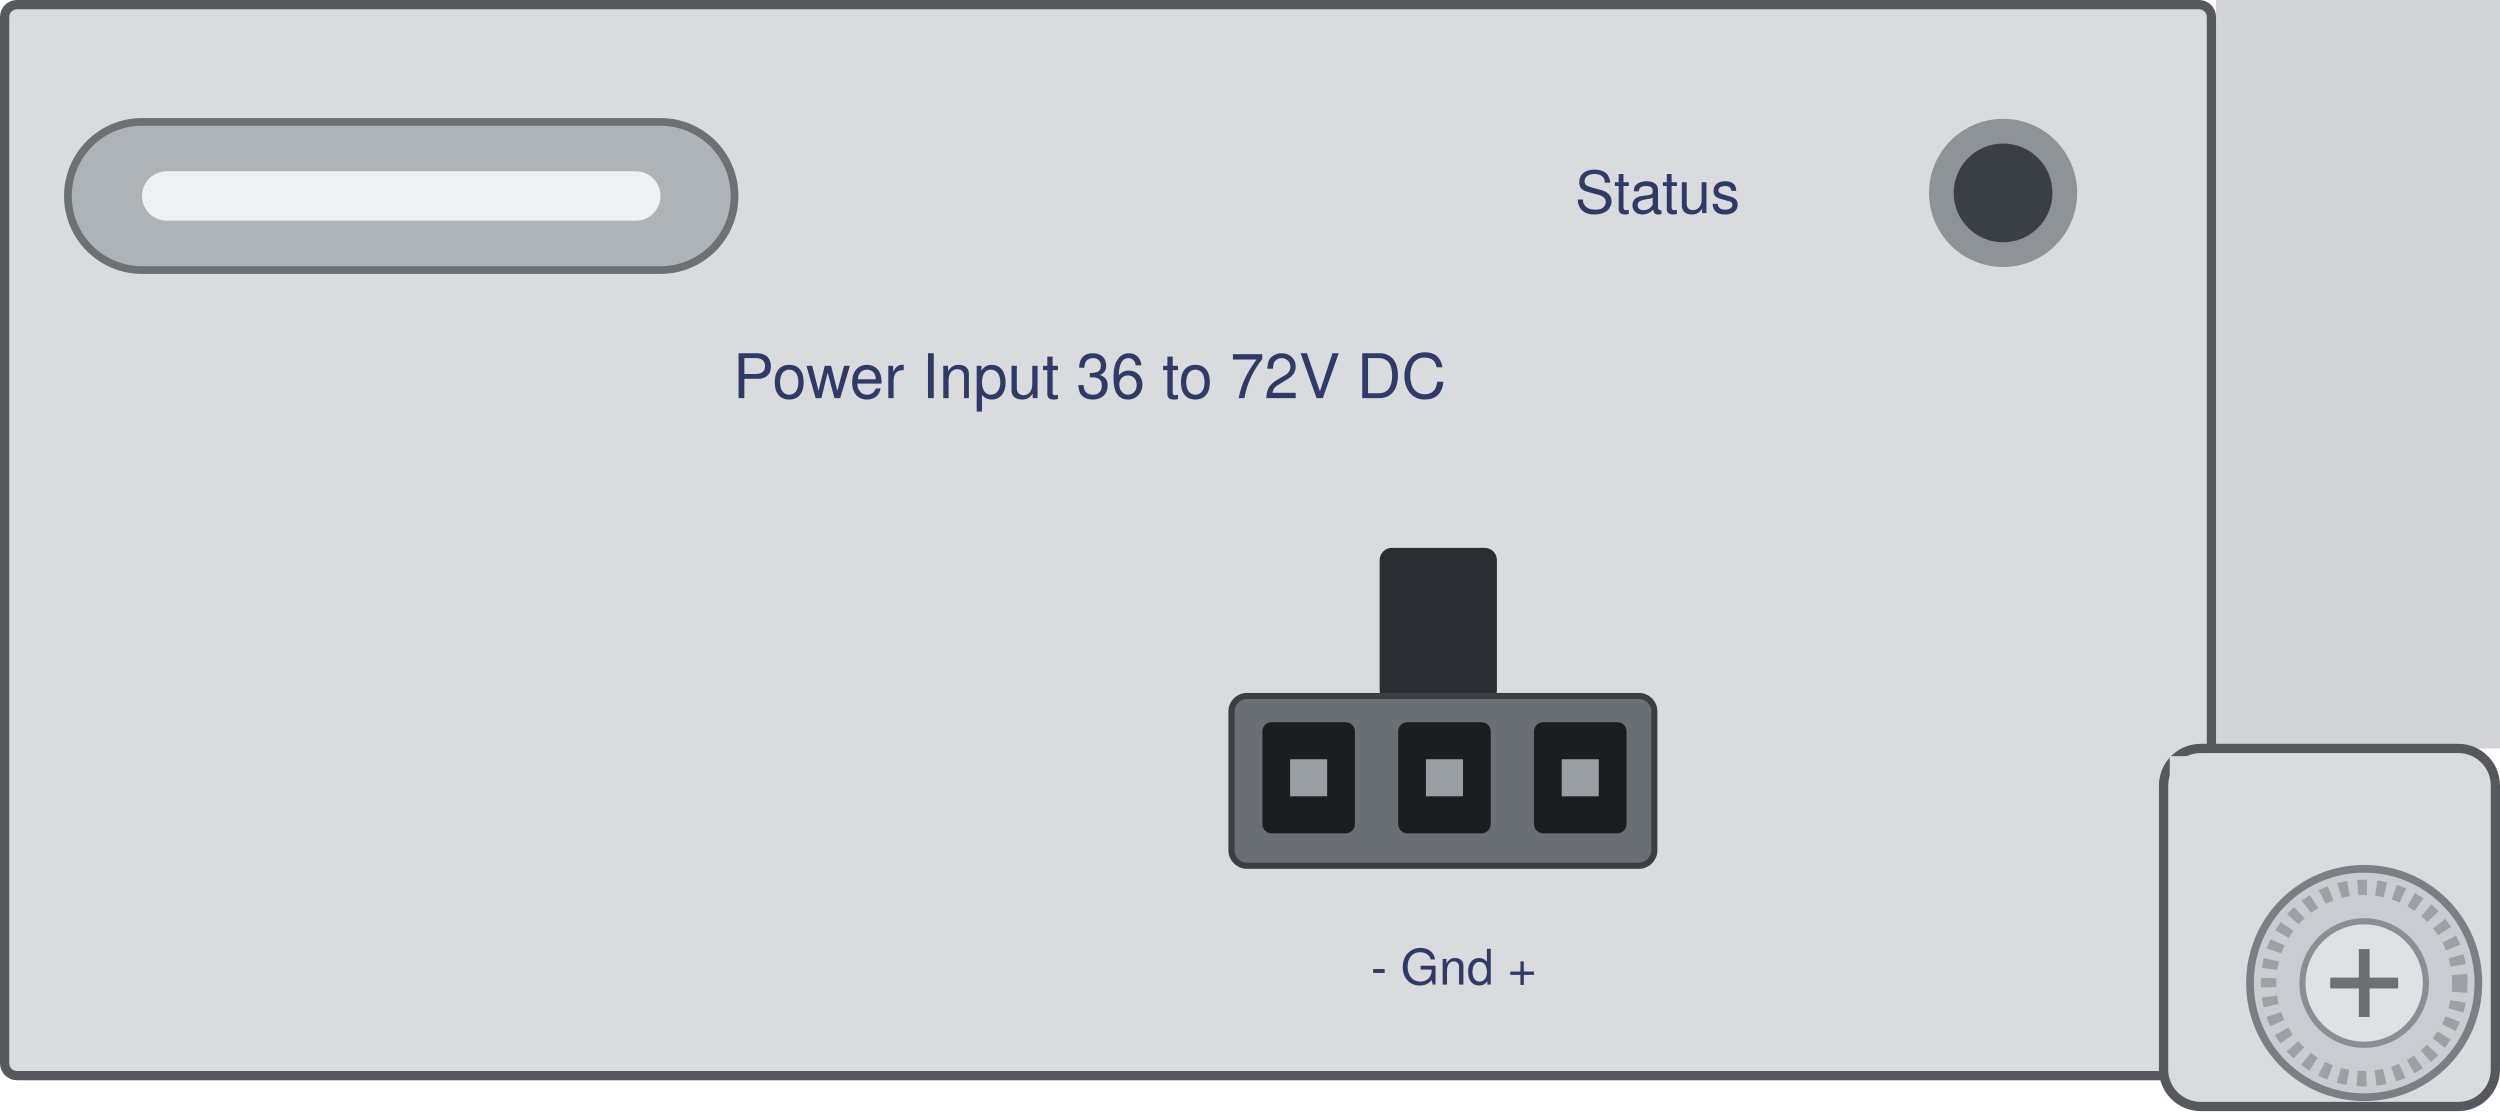
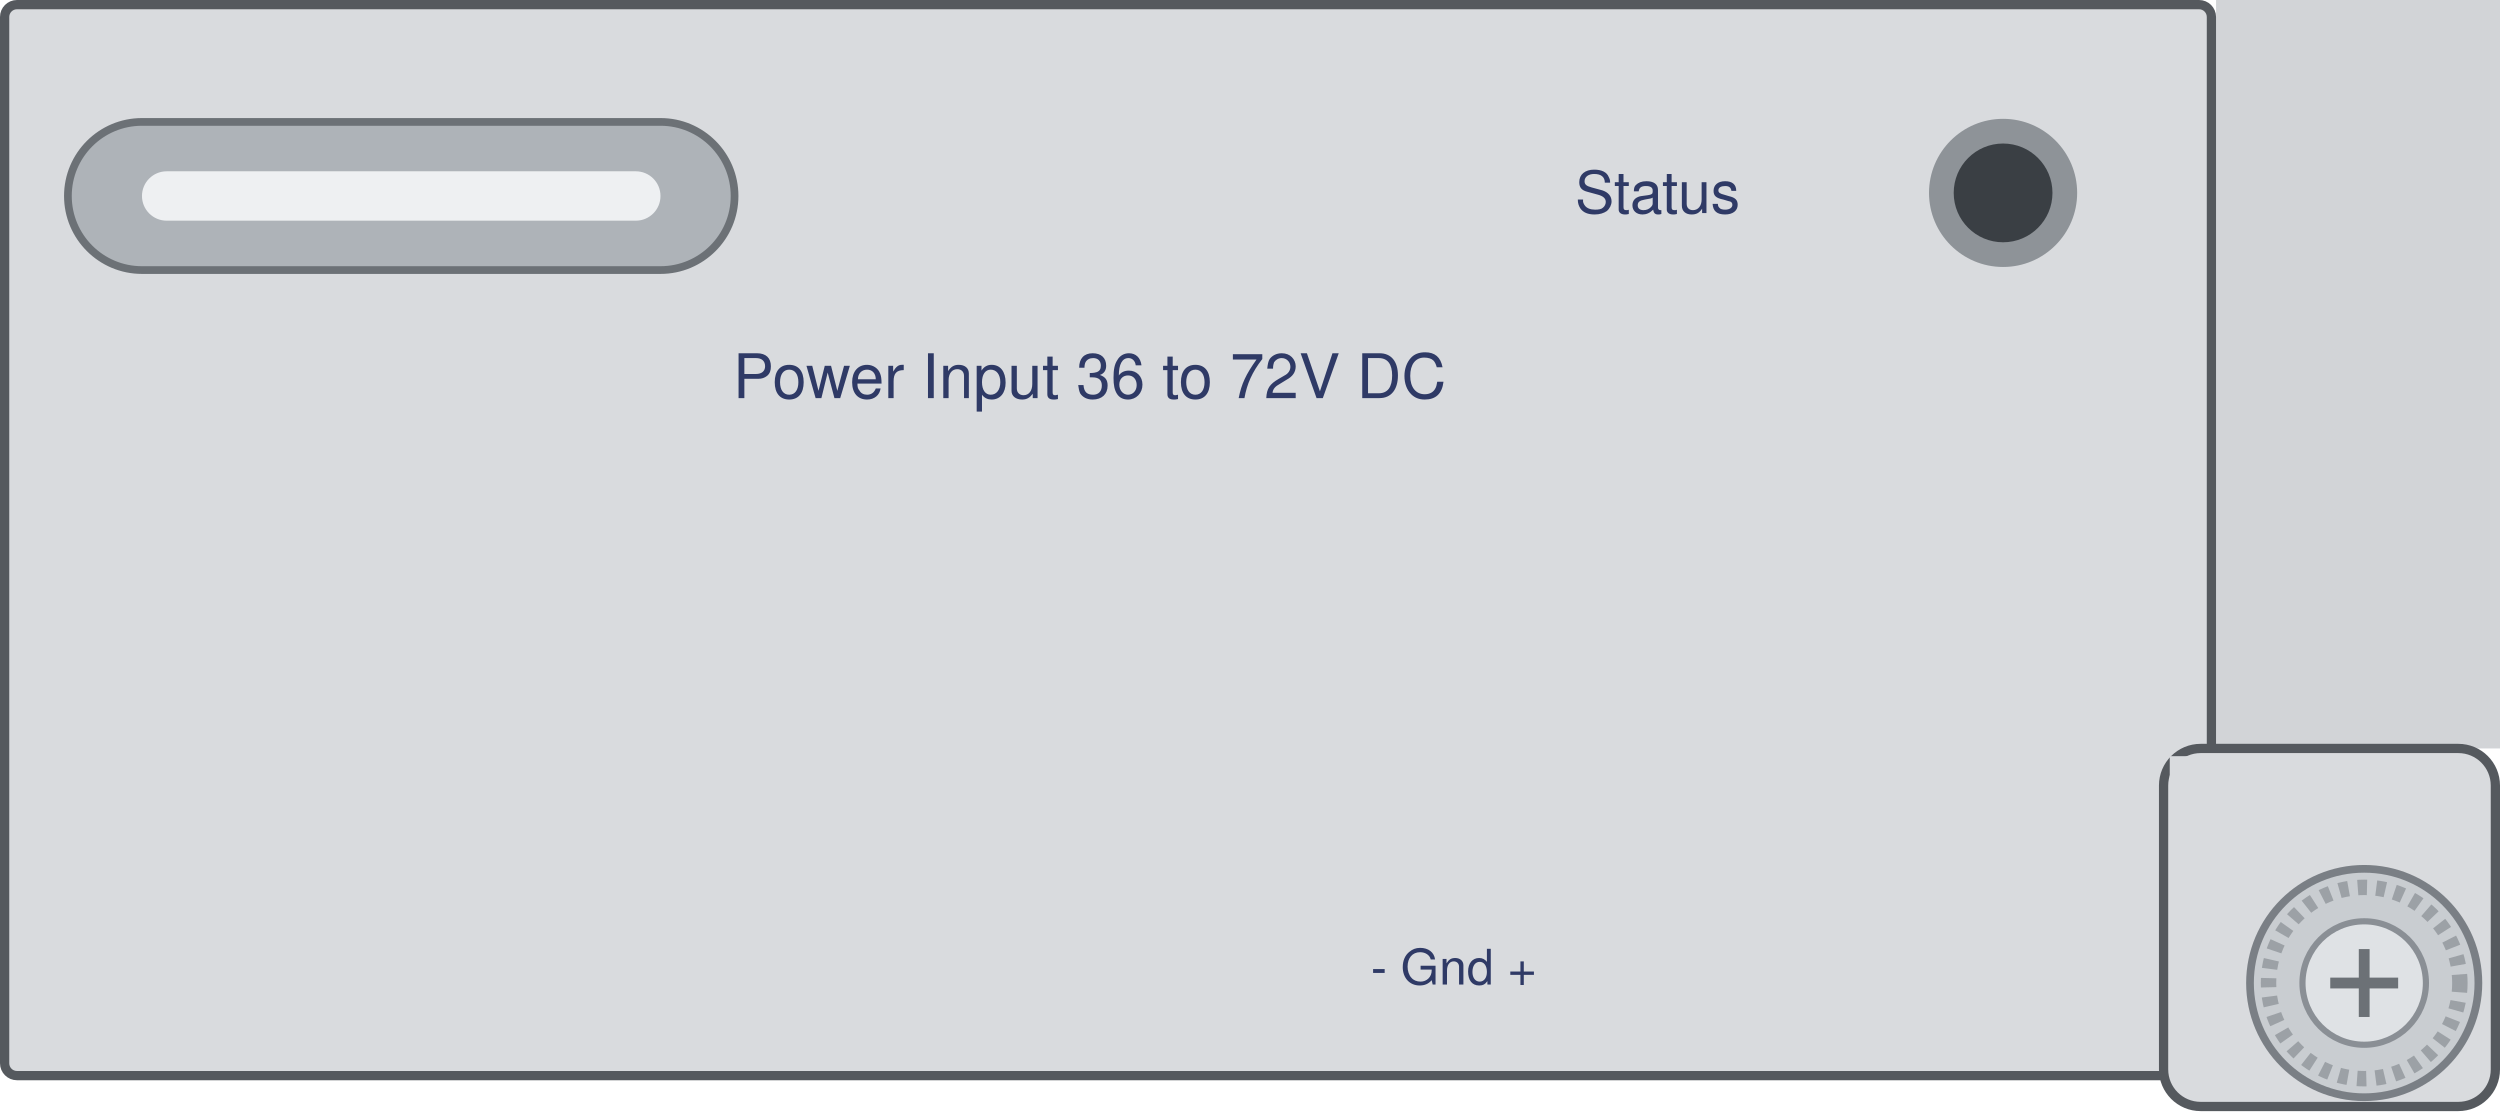
<svg xmlns="http://www.w3.org/2000/svg" width="81mm" height="36mm" viewBox="0 0 81 36">
  <rect id="notch" x="71.8" y="0" width="9.2" height="24.25" fill="#d2d4d7" />
  <rect id="plate" x="0.15" y="0.15" width="71.5" height="34.7" rx="0.4" fill="#d9dbde" stroke="#55595e" stroke-width="0.3" />
  <rect id="tab" x="70.1" y="24.25" width="10.75" height="11.6" rx="1.2" fill="#d9dbde" stroke="#55595e" stroke-width="0.3" />
  <rect x="70.3" y="24.5" width="1.6" height="10.2" fill="#d9dbde" />
  <g id="handle">
    <rect x="2.2" y="3.95" width="21.6" height="4.8" rx="2.4" fill="#aeb3b8" stroke="#6c7176" stroke-width="0.25" />
    <rect x="4.6" y="5.55" width="16.8" height="1.6" rx="0.8" fill="#eef0f2" />
  </g>
  <circle cx="64.9" cy="6.25" r="2.4" fill="#8e9398" />
  <circle id="lamp-status" cx="64.9" cy="6.25" r="1.6" fill="var(--led-color, #3a3f44)" />
-   <g id="inlet">
-     <rect x="44.7" y="17.75" width="3.8" height="5.0" rx="0.4" fill="#2a2d31" />
-     <rect x="39.9" y="22.55" width="13.7" height="5.5" rx="0.5" fill="#6a6f75" stroke="#3b3f44" stroke-width="0.2" />
-     <g fill="#1b1d20">
-       <rect x="40.9" y="23.4" width="3.0" height="3.6" rx="0.3" />
-       <rect x="45.3" y="23.4" width="3.0" height="3.6" rx="0.3" />
-       <rect x="49.7" y="23.4" width="3.0" height="3.6" rx="0.3" />
-     </g>
-     <g fill="#9a9fa5">
-       <rect x="41.8" y="24.6" width="1.2" height="1.2" />
-       <rect x="46.2" y="24.6" width="1.2" height="1.2" />
-       <rect x="50.6" y="24.6" width="1.2" height="1.2" />
-     </g>
-   </g>
+   <rect id="inlet" x="39.9" y="17.75" width="13.7" height="10.3" fill="none" />
  <g id="thumbscrew">
    <circle cx="76.6" cy="31.85" r="3.7" fill="#c9cdd1" stroke="#7a7f85" stroke-width="0.25" />
    <circle cx="76.6" cy="31.85" r="3.1" fill="none" stroke="#9ca1a6" stroke-width="0.5" stroke-dasharray="0.3 0.3" />
    <circle cx="76.6" cy="31.85" r="2.0" fill="#dfe2e5" stroke="#8a8f95" stroke-width="0.2" />
    <path d="M 75.5 31.85 H 77.7 M 76.6 30.75 V 32.95" stroke="#6c7176" stroke-width="0.35" />
  </g>
  <g id="silkscreen" font-family="Helvetica, Arial, sans-serif" fill="#2f3a66">
    <text x="53.7" y="6.9" font-size="1.9" text-anchor="middle">Status</text>
    <text x="35.3" y="12.9" font-size="2.0" text-anchor="middle">Power Input 36 to 72V DC</text>
    <text x="47.1" y="31.9" font-size="1.6" text-anchor="middle">- Gnd +</text>
  </g>
</svg>
